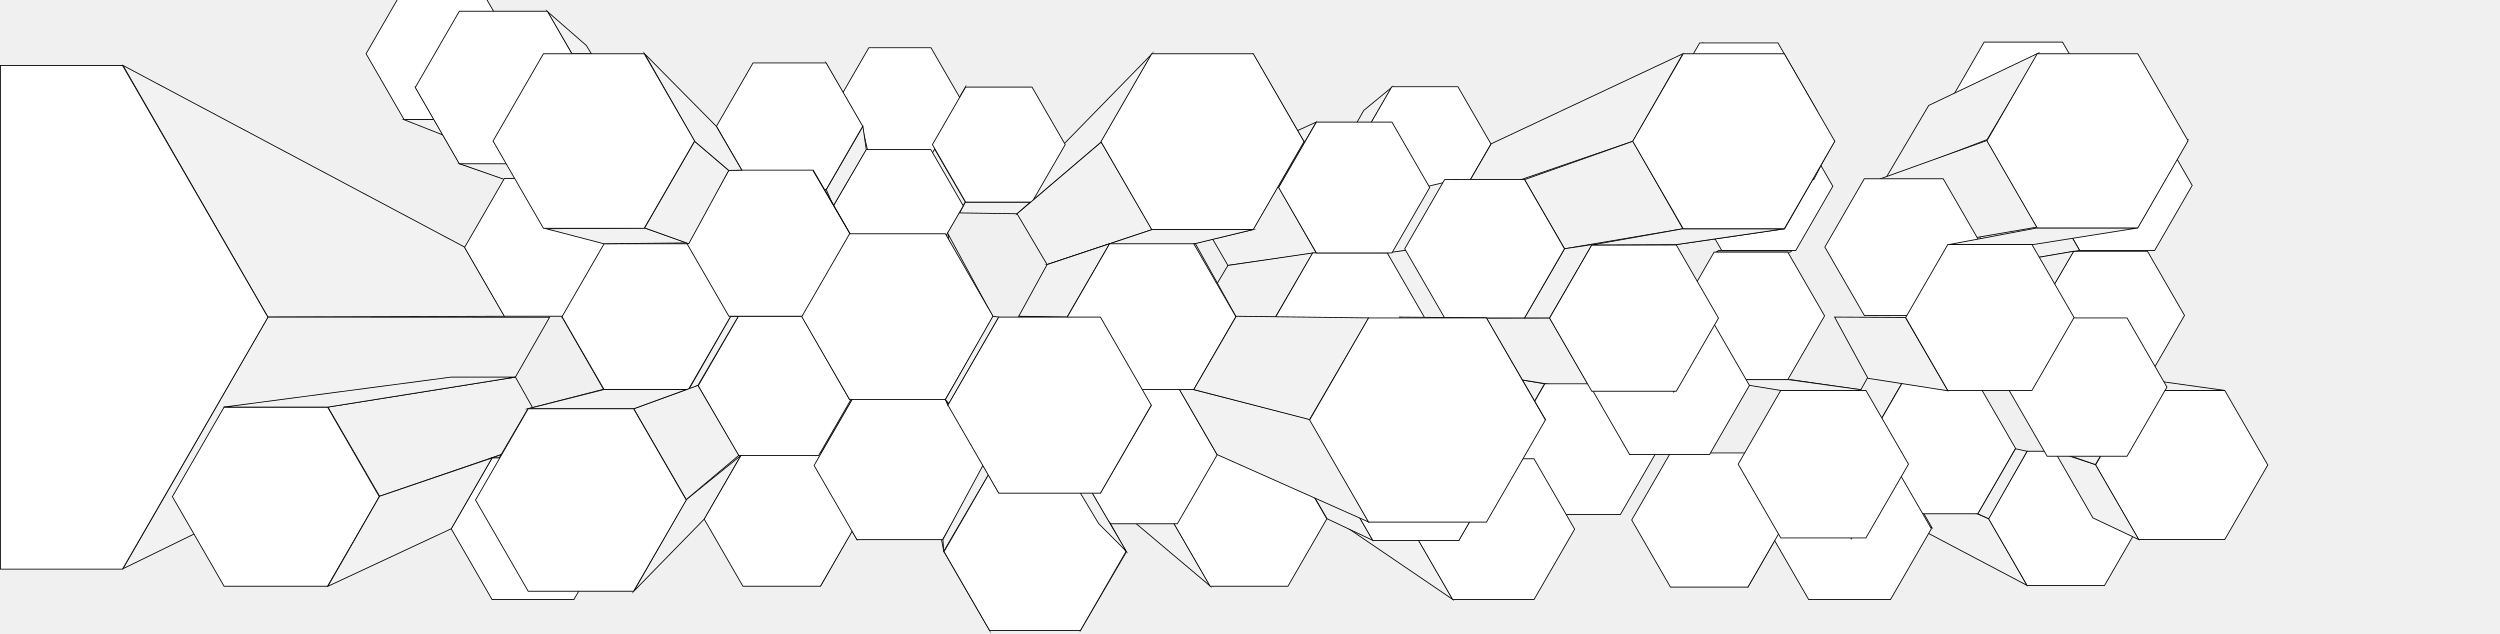
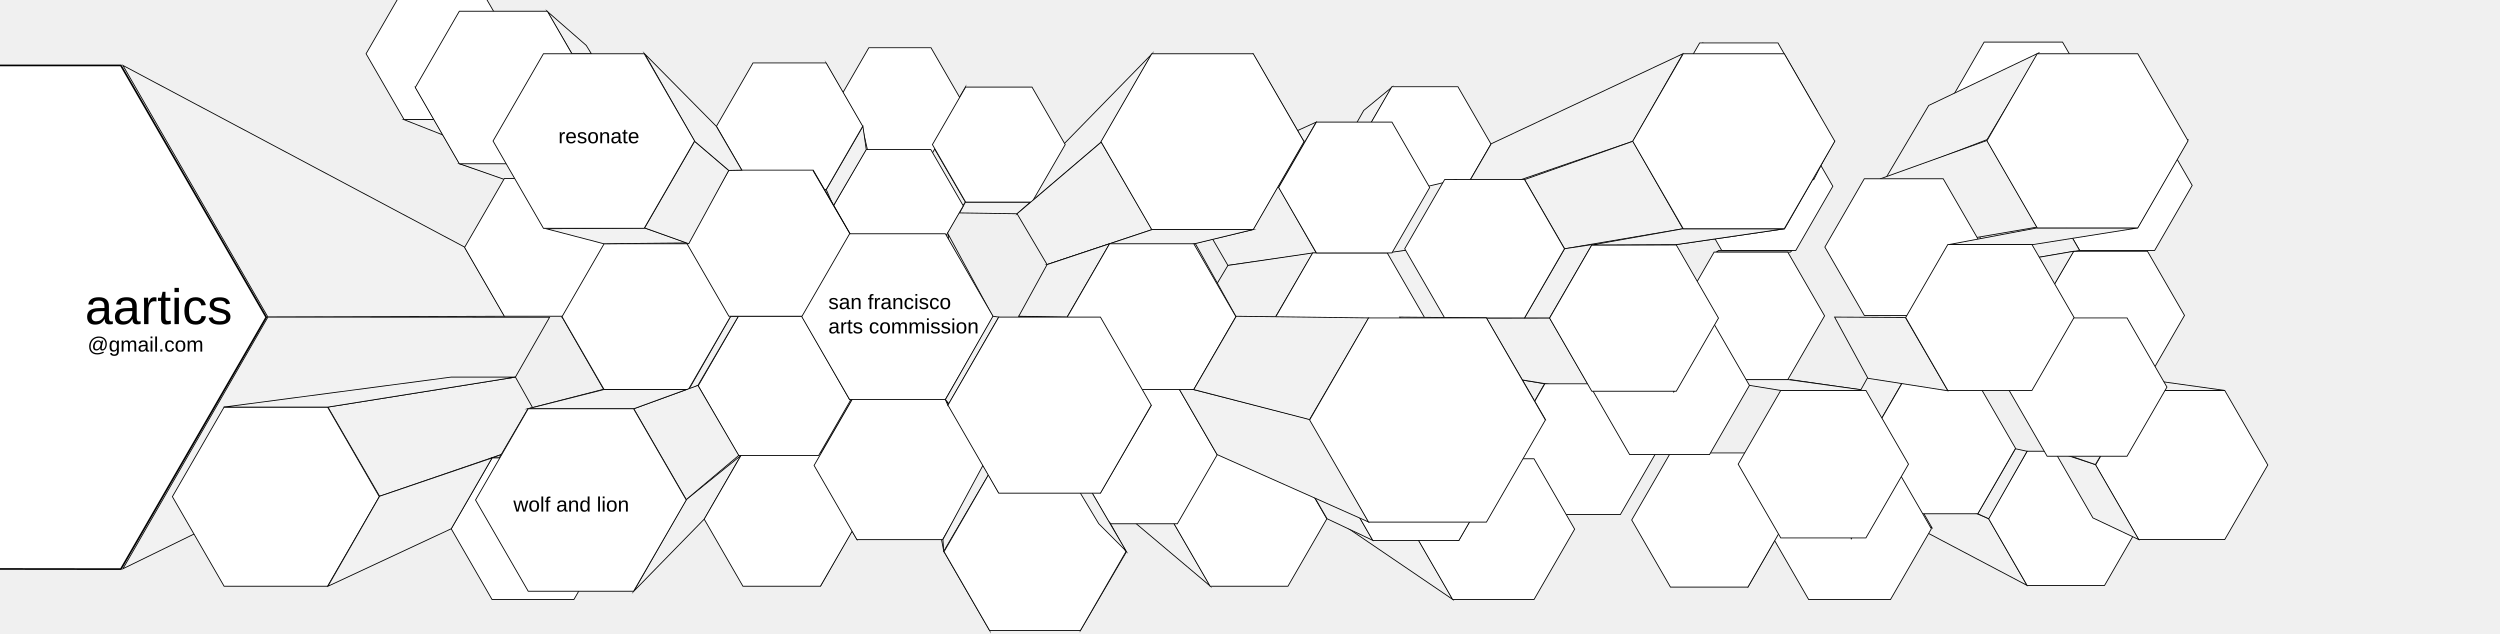
<svg xmlns="http://www.w3.org/2000/svg" width="3000" height="760" viewBox="0 0 3000 760">
  <defs>
    <style>
      .cls-1 {
        fill: #f2f2f2;
      }

-       .cls-1, .cls-2 {
+       .cls-1, .cls-2, .cls-3 {
        stroke: #000;
        stroke-miterlimit: 10;
      }

-       .cls-2 {
+       .cls-2, .cls-3 {
        fill: #fff;
+       }
+ 
+       .cls-3 {
+         stroke-width: 2px;
+       }
+ 
+       .cls-4 {
+         font-size: 25px;
+       }
+ 
+       .cls-4, .cls-5 {
+         font-family: ArialMT, Arial;
+       }
+ 
+       .cls-5 {
+         font-size: 60px;
      }
    </style>
  </defs>
  <g id="_02stage" data-name="02stage">
    <polygon id="s63" class="cls-1" points="1602.5 192.5 1636.5 132.5 1670.5 104.5 1630.5 172.5 1602.5 192.5" />
    <polygon id="_25" data-name="25" class="cls-2" points="1749.51 104.08 1670.17 104.08 1630.5 172.79 1670.17 241.5 1749.51 241.5 1789.17 172.79 1749.51 104.08" />
    <polygon id="s41" class="cls-1" points="1437.5 256.5 1473.5 318.5 1579.5 303.5 1534.5 224.5 1437.5 256.5" />
    <polygon id="s40" class="cls-1" points="1530.5 380.5 1575.5 303.5 1473.5 318.5 1436.5 380.5 1530.5 380.5" />
    <polygon id="s88" class="cls-1" points="2438.5 292.5 2337.5 292.5 2444.5 272.5 2565.5 272.5 2438.5 292.5" />
    <polygon id="s52" class="cls-1" points="1437.5 256.5 1473.5 194.5 1579.5 146.5 1534.5 224.5 1437.5 256.5" />
    <polygon id="s60" class="cls-1" points="1853.5 460.5 1811.5 453.5 1770.5 525.5 1808.5 539.5 1853.5 460.5" />
    <polygon id="s62" class="cls-1" points="1618.5 634.5 1601.5 567.5 1694.5 634.5 1743.5 719.5 1618.5 634.5" />
    <polygon id="s59" class="cls-1" points="1859.5 381.5 1910.5 469.5 1811.5 453.5 1770.5 381.73 1859.5 381.5" />
    <polygon id="s61" class="cls-1" points="1687.5 525.5 1770.5 525.5 1808.48 539.07 1840.5 550.5 1743.5 550.5 1687.5 525.5" />
    <polygon id="s57" class="cls-1" points="1749.5 241.5 1789.5 172.5 2019.5 64.5 1959.5 169.5 1749.5 241.5" />
    <polygon id="s56" class="cls-1" points="1877.5 298.5 1829.42 215.5 1959.5 169.5 2019.5 274.5 1877.5 298.5" />
    <polygon id="s94" class="cls-1" points="2251.5 564.5 2286.5 625.5 2432.5 702.5 2386.5 622.5 2251.5 564.5" />
    <polygon id="_42" data-name="42" class="cls-2" points="2525.48 541.5 2432.52 541.5 2386.05 622 2432.52 702.5 2525.48 702.5 2571.95 622 2525.48 541.5" />
    <polygon id="_50" data-name="50" class="cls-2" points="2585.61 144.5 2495.54 144.5 2450.5 222.5 2495.54 300.51 2585.61 300.51 2630.64 222.5 2585.61 144.5" />
    <polygon id="_49" data-name="49" class="cls-2" points="2576.96 301.5 2488.04 301.5 2443.59 378.5 2488.04 455.5 2576.96 455.5 2621.41 378.5 2576.96 301.5" />
    <polygon id="_48" data-name="48" class="cls-2" points="2669.67 468.5 2566.33 468.5 2514.65 558 2566.33 647.5 2669.67 647.5 2721.35 558 2669.67 468.5" />
    <polygon id="_51" data-name="51" class="cls-2" points="2475.05 50.5 2380.95 50.5 2333.89 132 2380.95 213.5 2475.05 213.5 2522.11 132 2475.05 50.5" />
    <polygon id="s87" class="cls-1" points="2246.5 317.5 2286.5 255.5 2625.5 167.5 2565.5 272.5 2246.5 317.5" />
    <polygon id="s90" class="cls-1" points="2358.5 255.5 2450.5 222.5 2495.5 300.5 2395.5 317.5 2358.5 255.5" />
    <polygon id="s92" class="cls-1" points="2262.5 214.5 2384.5 167.5 2446.5 63.5 2314.5 126.5 2262.5 214.5" />
    <polygon id="s91" class="cls-1" points="2304.5 296.5 2444.5 272.5 2384.5 168.5 2256.5 214.5 2304.5 296.5" />
    <polygon id="s89" class="cls-1" points="2395.5 317.5 2488.5 301.5 2443.5 378.5 2358.5 379.5 2395.5 317.5" />
    <polygon id="s85" class="cls-1" points="2511.5 621.5 2566.5 647.5 2514.5 557.5 2465.5 541.5 2511.5 621.5" />
    <polygon id="s84" class="cls-1" points="2269.5 548.5 2237.5 538.5 2282.5 616.5 2318.5 633.5 2269.5 548.5" />
    <polygon id="s82" class="cls-1" points="2237.5 468.5 2148.5 455.5 2201.5 524.5 2290.5 556.5 2237.5 468.5" />
    <polygon id="s80" class="cls-1" points="2045.5 455.5 2089.5 379.04 2082.5 378.5 2042.5 449.5 2045.5 455.5" />
    <polygon id="s79" class="cls-1" points="2136.5 468.5 2056.5 455.5 2145.5 455.5 2239.5 468.5 2136.5 468.5" />
    <polygon id="s78" class="cls-1" points="1972.5 379.5 1959.5 379.5 2003.5 455.5 2020.5 462.5 1972.5 379.5" />
    <polygon id="s77" class="cls-1" points="2097.5 704.5 2143.5 624.5 2091.5 566.5 2058.5 628.5 2097.5 704.5" />
    <polygon id="s76" class="cls-1" points="2094.5 146.5 2036.5 193.5 2072.5 255.5 2139.5 223.5 2094.5 146.5" />
    <polygon id="s75" class="cls-1" points="2043.5 51.5 2003.5 132.5 2039.5 193.5 2090.5 132.5 2043.5 51.5" />
    <polygon id="s73" class="cls-1" points="2030.5 214.5 2016.5 241.5 2094.5 241.5 2124.5 214.5 2030.5 214.5" />
    <polygon id="s70" class="cls-1" points="1829.5 293.5 1817.5 317.5 1854.5 379.5 1880.5 381.5 1829.5 293.5" />
    <polygon id="s68" class="cls-1" points="2059.5 302.5 2062.5 300.5 2150.5 300.5 2148.5 302.5 2059.5 302.5" />
    <polygon id="s66" class="cls-1" points="2530.5 463.5 2566.5 468.5 2514.5 557.5 2482.5 546.5 2530.5 463.5" />
    <polygon id="s67" class="cls-1" points="2576.5 455.5 2669.5 468.5 2578.5 468.5 2488.5 455.5 2576.5 455.5" />
    <polygon id="s97" class="cls-1" points="2201.5 524.5 2237.5 537.5 2282.5 459.5 2241.5 452.5 2201.5 524.5" />
    <polygon id="s95" class="cls-1" points="2319.5 459.5 2338.5 463.5 2386.5 546.5 2364.5 538.5 2319.5 459.5" />
    <polygon id="s93" class="cls-1" points="2418.5 538.5 2432.5 541.5 2386.5 622.5 2373.32 616.5 2418.5 538.5" />
    <polygon id="s58" class="cls-1" points="1877.5 298.5 1910.5 293.5 1859.5 381.5 1829.42 381.5 1877.5 298.5" />
    <polygon id="s35" class="cls-1" points="1656.5 303.5 1699.5 298.5 1747.5 381.5 1701.5 381.5 1656.5 303.5" />
    <polygon id="s36" class="cls-1" points="1664.5 303.5 1709.5 224.5 1747.5 215.5 1699.5 298.5 1664.5 303.5" />
    <polygon id="s83" class="cls-1" points="2170.5 548.5 2121.5 524.5 2201.5 524.5 2268.5 548.5 2170.5 548.5" />
    <polygon id="_45" data-name="45" class="cls-2" points="2373.32 459.5 2282.68 459.5 2237.36 538 2282.68 616.5 2373.32 616.5 2418.64 538 2373.32 459.5" />
    <polygon id="_39" data-name="39" class="cls-2" points="2145.31 302.5 2056.93 302.5 2012.74 379.04 2056.93 455.58 2145.31 455.58 2189.5 379.04 2145.31 302.5" />
    <polygon id="_37" data-name="37" class="cls-2" points="2154.96 146.5 2066.04 146.5 2021.59 223.5 2066.04 300.5 2154.96 300.5 2199.41 223.5 2154.96 146.5" />
    <polygon id="_36" data-name="36" class="cls-2" points="2331.84 214.5 2237.16 214.5 2189.82 296.5 2237.16 378.5 2331.84 378.5 2379.18 296.5 2331.84 214.5" />
    <polygon id="s86" class="cls-1" points="2338.5 293.5 2444.5 273.5 2565.5 273.5 2439.5 293.5 2338.5 293.5" />
    <polygon id="_44" data-name="44" class="cls-2" points="2565.33 64.5 2444.67 64.5 2384.33 169 2444.67 273.5 2565.33 273.5 2625.67 169 2565.33 64.5" />
    <polygon id="_43" data-name="43" class="cls-2" points="2552.42 381.5 2456.58 381.5 2408.66 464.5 2456.58 547.5 2552.42 547.5 2600.34 464.5 2552.42 381.5" />
    <polygon id="s96" class="cls-1" points="2337.5 468.96 2241.5 453.96 2201.5 380.5 2286.5 380.96 2337.5 468.96" />
    <polygon id="_46" data-name="46" class="cls-2" points="2438.36 293.5 2337.33 293.5 2286.81 381 2337.33 468.5 2438.36 468.5 2488.88 381 2438.36 293.5" />
    <polygon id="_47" data-name="47" class="cls-2" points="2268.57 549.5 2170.43 549.5 2121.35 634.5 2170.43 719.5 2268.57 719.5 2317.65 634.5 2268.57 549.5" />
    <polygon id="s81" class="cls-1" points="2221.5 646.5 2219.5 634.5 2268.5 549.5 2272.5 558.5 2221.5 646.5" />
    <polygon id="_26" data-name="26" class="cls-2" points="1664.67 303.5 1575.18 303.5 1530.43 381 1575.18 458.5 1664.67 458.5 1709.41 381 1664.67 303.5" />
    <polygon id="_27" data-name="27" class="cls-2" points="1670.32 146.5 1579.68 146.5 1534.36 225 1579.68 303.5 1670.32 303.5 1715.64 225 1670.32 146.5" />
    <polygon id="_28" data-name="28" class="cls-2" points="1829.42 215.5 1733.58 215.5 1685.66 298.5 1733.58 381.5 1829.42 381.5 1877.34 298.5 1829.42 215.5" />
    <polygon id="_33" data-name="33" class="cls-2" points="1944.42 460.56 1853.81 460.56 1808.5 539.03 1853.81 617.5 1944.42 617.5 1989.72 539.03 1944.42 460.56" />
    <polygon id="_32" data-name="32" class="cls-2" points="2097.48 543.5 2004.52 543.5 1958.05 624 2004.52 704.5 2097.48 704.5 2143.95 624 2097.48 543.5" />
    <polygon id="_41" data-name="41" class="cls-2" points="2051.42 379.5 1955.58 379.5 1907.66 462.5 1955.58 545.5 2051.42 545.5 2099.34 462.5 2051.42 379.5" />
    <polygon id="s74" class="cls-1" points="2059.5 215.5 2051.5 224.5 2094.5 147.5 2106.5 133.5 2059.5 215.5" />
    <polygon id="_38" data-name="38" class="cls-2" points="2133.54 51.5 2039.62 51.5 1992.66 132.84 2039.62 214.17 2133.54 214.17 2180.5 132.84 2133.54 51.5" />
    <polygon id="_40" data-name="40" class="cls-2" points="2239.09 468.5 2136.91 468.5 2085.81 557 2136.91 645.5 2239.09 645.5 2290.19 557 2239.09 468.5" />
    <polygon id="s71" class="cls-1" points="2008.5 470.5 1997.5 442.5 2034.5 382.5 2060.5 382.5 2008.5 470.5" />
    <polygon id="s69" class="cls-1" points="2201.5 169.5 2074.5 193.5 2011.5 293.5 2141.5 274.5 2201.5 169.5" />
    <polygon id="_35" data-name="35" class="cls-2" points="2011.52 293.96 1910.17 293.96 1859.5 381.73 1910.17 469.5 2011.52 469.5 2062.19 381.73 2011.52 293.96" />
    <polygon id="_34" data-name="34" class="cls-2" points="1840.79 550.5 1743.21 550.5 1694.43 635 1743.21 719.5 1840.79 719.5 1889.57 635 1840.79 550.5" />
    <polygon id="s55" class="cls-1" points="2011.5 293.5 2141.5 274.5 2019.5 274.5 1910.17 293.96 2011.5 293.5" />
    <polygon id="s72" class="cls-1" points="2139.5 65.5 2129.5 133.5 2176.5 215.5 2199.5 170.5 2139.5 65.5" />
    <polygon id="_31" data-name="31" class="cls-2" points="2141.12 64.5 2019.88 64.5 1959.26 169.5 2019.88 274.5 2141.12 274.5 2201.74 169.5 2141.12 64.5" />
    <polygon id="s110" class="cls-1" points="1042.5 193.5 1113.5 194.5 1115.5 179.5 1039.5 179.5 1042.5 193.5" />
    <polygon id="s1" class="cls-1" points="484.5 143.5 576.5 143.5 649.5 177.5 573.5 178.5 484.5 143.5" />
    <polygon id="_2" data-name="2" class="cls-2" points="576.11 -14.5 484.89 -14.5 439.28 64.5 484.89 143.5 576.11 143.5 621.72 64.5 576.11 -14.5" />
    <polygon id="s33" class="cls-1" points="147.5 78.5 321.5 380.5 605.5 379.5 557.5 296.5 147.5 78.5" />
    <polygon id="s32" class="cls-1" points="147.5 682.5 618.5 452.5 659.5 380.72 321.5 380.5 147.5 682.5" />
    <polygon id="s3" class="cls-1" points="393.5 488.5 455.5 595.5 659.5 525.5 618.5 452.5 393.5 488.5" />
    <polygon id="s20" class="cls-1" points="1321.5 170.5 1220.5 256.5 1256.5 193.5 1382.5 64.5 1321.5 170.5" />
    <polygon id="s23" class="cls-1" points="1222.5 379.5 1257.5 442.5 1331.5 467.5 1280.5 380.5 1222.5 379.5" />
    <polygon id="s50" class="cls-1" points="1320.5 380.5 1280.5 380.5 1331.5 467.5 1381.5 486.5 1320.5 380.5" />
    <polygon id="s19" class="cls-1" points="605.5 214.5 696.5 214.5 656.5 196.5 551.5 196.5 605.5 214.5" />
    <polygon id="s18" class="cls-1" points="591.5 169.5 700.5 214.5 748.5 296.5 652.5 273.5 591.5 169.5" />
    <polygon id="s17" class="cls-1" points="791.5 379.5 674.5 380.5 724.5 292.5 826.5 319.5 791.5 379.5" />
    <polygon id="s16" class="cls-1" points="791.5 379.5 827.5 440.5 724.5 467.5 674.5 380.5 791.5 379.5" />
    <polygon id="s15" class="cls-1" points="744.5 524.5 659.5 524.5 590.5 549.5 685.5 549.5 744.5 524.5" />
    <polygon id="s14" class="cls-1" points="633.5 490.5 827.5 440.5 791.5 504.5 570.5 598.5 633.5 490.5" />
    <polygon id="s11" class="cls-1" points="1028.5 469.5 1028.5 469.5 976.5 558.5 985.5 546.5 1028.5 469.5" />
    <polygon id="s10" class="cls-1" points="1028.5 647.5 1030.5 622.5 985.5 542.5 976.5 558.5 1028.5 647.5" />
    <polygon id="s9" class="cls-1" points="1113.5 194.5 1118.5 173.5 1158.5 104.5 1151.5 134.5 1113.5 194.5" />
    <polygon id="s8" class="cls-1" points="1113.5 194.5 1149.5 255.5 1158.5 242.5 1118.5 173.5 1113.5 194.5" />
    <polygon id="s7" class="cls-1" points="1151.5 255.5 1220.5 256.5 1236.5 242.5 1158.5 242.5 1151.5 255.5" />
    <polygon id="_9" data-name="9" class="cls-2" points="1117.2 57.28 1042.59 57.28 1005.29 121.89 1042.59 186.5 1117.2 186.5 1154.5 121.89 1117.2 57.28" />
    <polygon id="s48" class="cls-1" points="1115.5 317.5 1116.5 314.5 1155.5 246.5 1149.5 256.5 1115.5 317.5" />
    <polygon id="s54" class="cls-1" points="991.5 76.5 1005.5 121.5 1042.5 186.5 1034.5 151.5 991.5 76.5" />
    <polygon id="_10" data-name="10" class="cls-2" points="1116.97 179.5 1039.03 179.5 1000.06 247 1039.03 314.5 1116.97 314.5 1155.94 247 1116.97 179.5" />
    <polygon id="s6" class="cls-1" points="1024.5 291.5 1019.5 280.5 962.5 379.5 973.5 379.5 1024.5 291.5" />
    <polygon id="_5" data-name="5" class="cls-2" points="688.65 549.5 590.5 549.5 541.43 634.5 590.5 719.5 688.65 719.5 737.73 634.5 688.65 549.5" />
    <polygon id="s43" class="cls-1" points="760.5 709.5 845.5 622.5 889.21 546.5 823.5 599.5 760.5 709.5" />
    <polygon id="s53" class="cls-1" points="984.5 703.5 1030.5 622.5 1042.5 567.5 1009.5 628.5 984.5 703.5" />
    <polygon id="_14" data-name="14" class="cls-2" points="984.5 542.5 891.52 542.5 845.05 623 891.52 703.5 984.48 703.5 1030.95 623 984.5 542.5" />
    <polygon id="_13" data-name="13" class="cls-2" points="982.44 379.5 886.02 379.5 837.82 463 886.02 546.5 982.44 546.5 1030.65 463 982.44 379.5" />
    <polygon id="s29" class="cls-1" points="1329 567.5 1405.5 622.5 1452.5 703.5 1363.5 628.5 1329 567.5" />
    <polygon id="s104" class="cls-1" points="1854.5 503.5 1724.5 458.5 1679.5 380.5 1783.5 381.5 1854.5 503.5" />
    <polygon id="_23" data-name="23" class="cls-2" points="1545.51 541.83 1452.17 541.83 1405.5 622.66 1452.17 703.5 1545.51 703.5 1592.18 622.66 1545.51 541.83" />
    <polygon id="s27" class="cls-1" points="1364.5 503.5 1435.5 503.5 1545.5 541.5 1452.5 541.5 1364.5 503.5" />
    <polygon id="s28" class="cls-1" points="1328.5 567.5 1364.5 503.5 1452.5 541.5 1405.5 622.5 1328.5 567.5" />
    <polygon id="_19" data-name="19" class="cls-2" points="1412.86 462.96 1317.29 462.96 1269.5 545.73 1317.29 628.5 1412.86 628.5 1460.65 545.73 1412.86 462.96" />
    <polygon id="s26" class="cls-1" points="1187.5 756.5 1149.5 628.5 1114.5 567.5 1132.5 661.5 1187.5 756.5" />
    <polygon id="_15" data-name="15" class="cls-2" points="1131.1 469.5 1028.29 469.5 976.89 558.53 1028.29 647.57 1131.1 647.57 1182.5 558.53 1131.1 469.5" />
    <polygon id="s12" class="cls-1" points="982.5 379.5 962.5 379.5 1019.5 479.5 1030.5 463.5 982.5 379.5" />
    <polygon id="s42" class="cls-1" points="991.5 227.5 1000.06 247 1039.5 179.5 1035.5 151.5 991.5 227.5" />
    <polygon id="_8" data-name="8" class="cls-2" points="991.38 75.5 903.62 75.5 859.74 151.5 903.62 227.5 991.38 227.5 1035.26 151.5 991.38 75.5" />
    <polygon id="s2" class="cls-1" points="551.5 196.5 498.5 104.5 684.5 193.5 719.5 255.5 551.5 196.5" />
    <polygon id="_6" data-name="6" class="cls-2" points="700.57 214.29 605.19 214.29 557.5 296.9 605.19 379.5 700.57 379.5 748.26 296.9 700.57 214.29" />
    <polygon id="s45" class="cls-1" points="826.5 467.5 837.5 462.5 886.02 379.5 876.5 380 826.5 467.5" />
    <polygon id="_12" data-name="12" class="cls-2" points="825.98 292.5 724.95 292.5 674.43 380 724.95 467.5 825.98 467.5 876.5 380 825.98 292.5" />
    <polygon id="_11" data-name="11" class="cls-2" points="975.88 204.16 874.66 204.16 824.04 291.83 874.66 379.5 975.88 379.5 1026.5 291.83 975.88 204.16" />
    <polygon id="s100" class="cls-1" points="975.5 204.5 1026.5 291.5 1039.5 314.5 1000.5 246.5 975.5 204.5" />
    <polygon id="s49" class="cls-1" points="1137.5 280.5 1138.5 288.5 1187.5 380.51 1191.5 380 1137.5 280.5" />
    <polygon id="_16" data-name="16" class="cls-2" points="1134.45 280.5 1019.55 280.5 962.11 380 1019.55 479.5 1134.45 479.5 1191.89 380 1134.45 280.5" />
    <polygon id="s4" class="cls-1" points="724.5 292.5 655.5 274.5 773.5 273.5 824.5 291.5 724.5 292.5" />
    <polygon id="s25" class="cls-1" points="1191.5 379.5 1134.5 479.5 1137.5 486.5 1198.5 380.5 1191.5 379.5" />
    <polygon id="_17" data-name="17" class="cls-2" points="1238.41 104.5 1158.74 104.5 1118.9 173.5 1158.74 242.5 1238.41 242.5 1278.25 173.5 1238.41 104.5" />
    <polygon id="s34" class="cls-1" points="656.5 13.5 703.5 54.5 709.65 64.5 686.27 64.5 656.5 13.5" />
    <polygon id="_3" data-name="3" class="cls-2" points="393.06 488.5 268.94 488.5 206.87 596 268.94 703.5 393.06 703.5 455.13 596 393.06 488.5" />
    <polygon id="_4" data-name="4" class="cls-2" points="656.83 13.5 551.17 13.5 498.35 105 551.17 196.5 656.83 196.5 709.65 105 656.83 13.5" />
    <polygon id="s107" class="cls-1" points="1503.5 64.5 1330.5 193.5 1367.5 256.5 1564.5 169.5 1503.5 64.5" />
    <polygon id="s106" class="cls-1" points="1503.5 275.5 1564.5 169.5 1360.5 256.5 1326.5 317.5 1432.5 292.32 1503.5 275.5" />
    <polygon id="s21" class="cls-1" points="1220.5 256.5 1256.5 317.5 1382.5 275.5 1321.5 170.5 1220.5 256.5" />
    <polygon id="s30" class="cls-1" points="1256.5 317.5 1330.5 317.5 1503.5 275.5 1382.5 275.5 1256.5 317.5" />
    <polygon id="s22" class="cls-1" points="1256.5 317.5 1222.5 379.5 1280.5 380.5 1331.5 292.5 1256.5 317.5" />
    <polygon id="_24" data-name="24" class="cls-2" points="1503.91 64.5 1382.09 64.5 1321.18 170 1382.09 275.5 1503.91 275.5 1564.82 170 1503.91 64.5" />
    <polygon id="s31" class="cls-1" points="1179.5 558.5 1187.5 567.5 1132.5 661.5 1131.5 647.5 1179.5 558.5" />
    <polygon id="s102" class="cls-1" points="1296.5 756.5 1317.5 626.5 1331.5 626.5 1351.5 662.5 1296.5 756.5" />
    <polygon id="_21" data-name="21" class="cls-2" points="1296.56 567.5 1187.44 567.5 1132.88 662 1187.44 756.5 1296.56 756.5 1351.12 662 1296.56 567.5" />
    <polygon id="s64" class="cls-1" points="1351.5 661.5 1296.5 567.5 1270.5 548.52 1318.5 628.5 1351.5 661.5" />
    <polygon id="s24" class="cls-1" points="1134.5 479.5 1182.5 558.5 1198.5 591.5 1139.5 485.5 1134.5 479.5" />
    <polygon id="s47" class="cls-1" points="773.5 273.5 833.5 169.5 874.5 204.5 826.5 292.5 773.5 273.5" />
    <polygon id="s46" class="cls-1" points="773.5 64.5 833.5 169.5 874.5 204.5 890.15 204.16 859.5 151.5 773.5 64.5" />
    <polygon id="s44" class="cls-1" points="823.5 599.5 886.5 546.5 837.5 462.5 760.5 490.5 823.5 599.5" />
    <polygon id="s5" class="cls-1" points="823.5 467.5 760.5 490.5 633.5 490.5 724.5 467.5 823.5 467.5" />
    <polygon id="s37" class="cls-1" points="1647.5 648.5 1592.5 622.5 1545.5 541.5 1595.5 558.5 1647.5 648.5" />
    <polygon id="s109" class="cls-1" points="1694.5 634.5 1750.5 648.5 1802.5 558.5 1743.5 550.5 1694.5 634.5" />
    <polygon id="s108" class="cls-1" points="1802.5 558.5 1743.5 550.5 1687.5 468.5 1750.5 469.5 1802.5 558.5" />
    <polygon id="_29" data-name="29" class="cls-2" points="1750.67 469.5 1647.33 469.5 1595.65 559 1647.33 648.5 1750.67 648.5 1802.35 559 1750.67 469.5" />
    <polygon id="_7" data-name="7" class="cls-2" points="773.04 64.5 652.11 64.5 591.65 169.22 652.11 273.95 773.04 273.95 833.5 169.22 773.04 64.5" />
    <polygon id="s38" class="cls-1" points="1412.5 462.5 1460.5 545.5 1642.5 626.5 1573.5 503.5 1412.5 462.5" />
    <polygon id="s105" class="cls-1" points="1330.5 317.5 1365.5 381.5 1483.5 380.5 1434.5 292.5 1330.5 317.5" />
    <polygon id="_22" data-name="22" class="cls-2" points="1432.52 292.5 1331.48 292.5 1280.96 380 1331.48 467.5 1432.52 467.5 1483.04 380 1432.52 292.5" />
    <polygon id="s103" class="cls-1" points="1647.5 469.5 1750.5 469.5 1662.5 458.5 1564.5 458.5 1647.5 469.5" />
    <polyline id="s51" class="cls-1" points="1571.5 503.5 1432.5 467.5 1483.5 379.5 1642.5 381.5 1571.5 503.5" />
    <polygon id="s65" class="cls-1" points="1179.5 558.5 1283.5 558.5 1295.5 567.5 1186.5 567.5 1179.5 558.5" />
    <polygon id="s101" class="cls-1" points="1320.5 591.5 1269.5 545.5 1317.5 462.5 1381.5 486.5 1320.5 591.5" />
    <polygon id="s99" class="cls-1" points="590.5 549.5 455.5 595.5 393.5 703.5 541.5 634.5 590.5 549.5" />
    <polygon id="_18" data-name="18" class="cls-2" points="760.3 490.5 633.86 490.5 570.64 600 633.86 709.5 760.3 709.5 823.52 600 760.3 490.5" />
    <polygon id="_20" data-name="20" class="cls-2" points="1320.5 380.51 1198.5 380.51 1137.5 486.17 1198.5 591.82 1320.5 591.82 1381.5 486.17 1320.5 380.51" />
    <polygon id="_30" data-name="30" class="cls-2" points="1783.72 381.5 1642.28 381.5 1571.55 504 1642.28 626.5 1783.72 626.5 1854.45 504 1783.72 381.5" />
    <polygon id="s98" class="cls-1" points="268.5 488.5 541.5 452.5 618.5 452.5 393.5 488.5 268.5 488.5" />
-     <polygon id="_1" data-name="1" class="cls-2" points="321.5 380.72 147.01 682.95 0.5 682.95 0.5 78.5 0.5 78.5 147.01 78.5 321.5 380.72" />
+     <polygon id="_1" data-name="1" class="cls-3" points="319.5 380.72 145.01 682.95 -204.5 682.5 -379.5 380.5 -204.5 78.5 145.01 78.5 319.5 380.72" />
+     <text class="cls-4" transform="translate(670 171.9)">resonate</text>
+     <text class="cls-5" transform="translate(102 388.96)">aartics</text>
+     <text class="cls-4" transform="translate(105 421.9)">@gmail.com</text>
+     <text class="cls-4" transform="translate(616 613.9)">wolf and lion</text>
+     <text class="cls-4" transform="translate(994 370.9)">san francisco</text>
+     <text class="cls-4" transform="translate(994 400.11)">arts commission</text>
  </g>
</svg>
